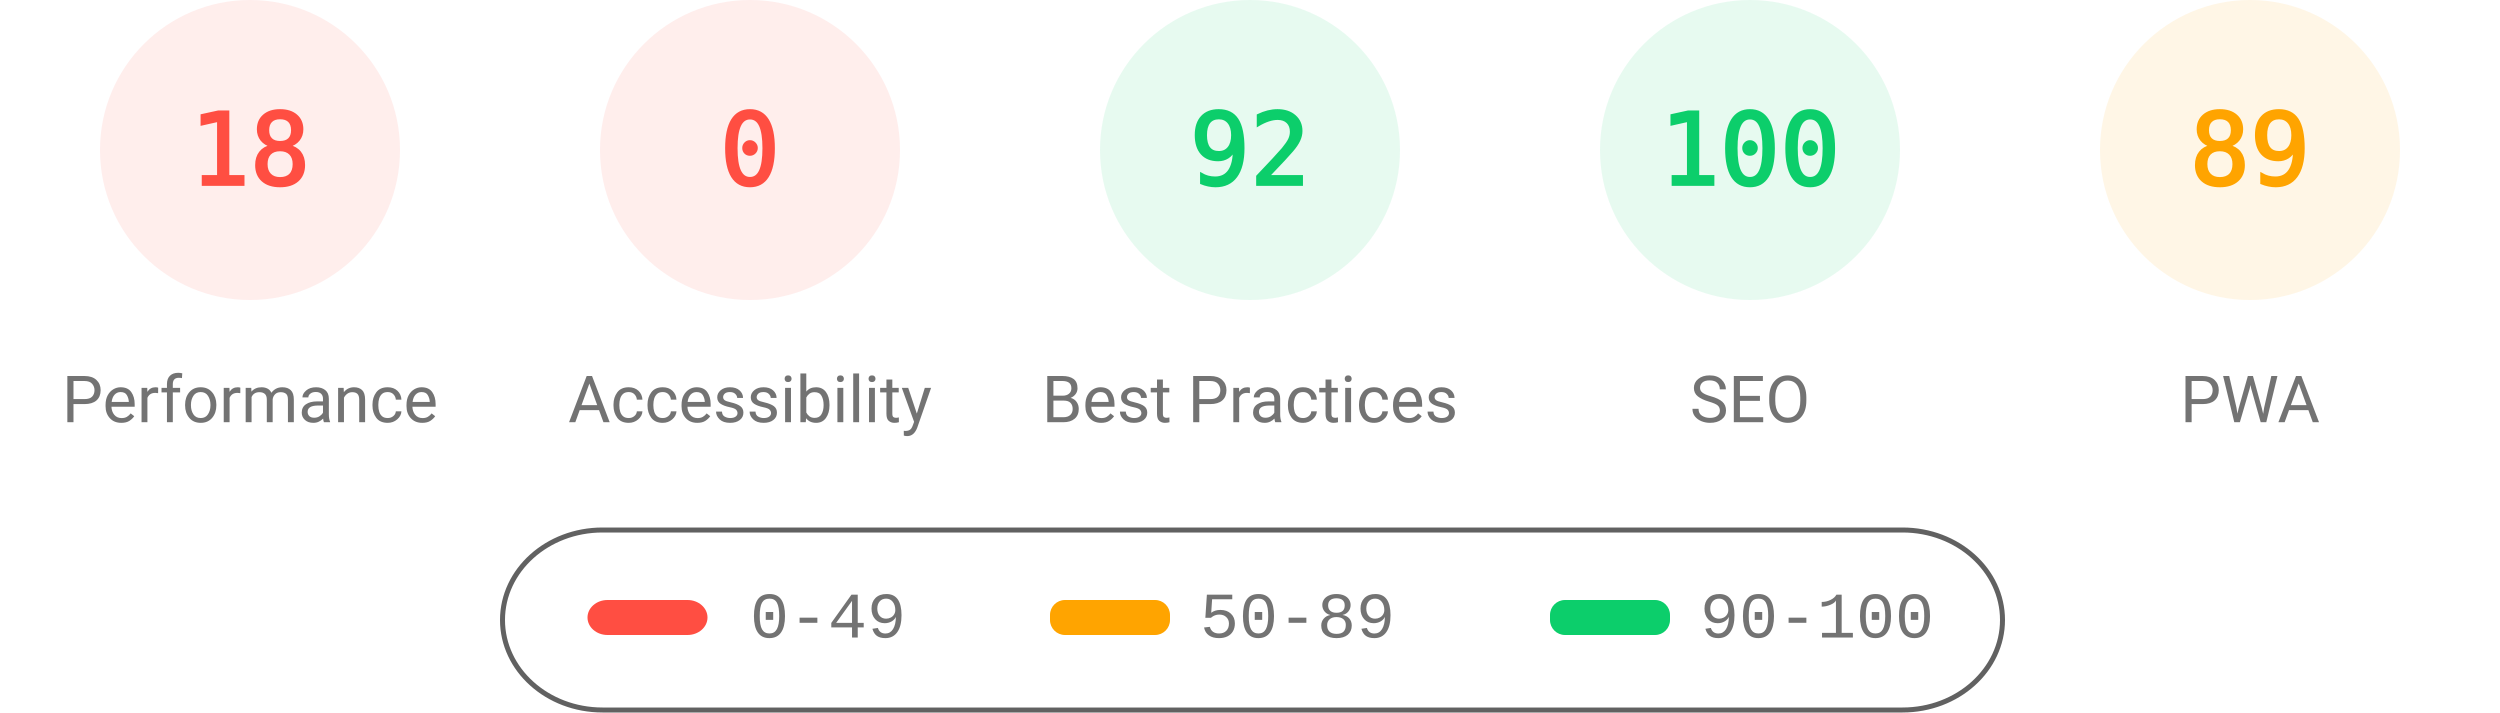
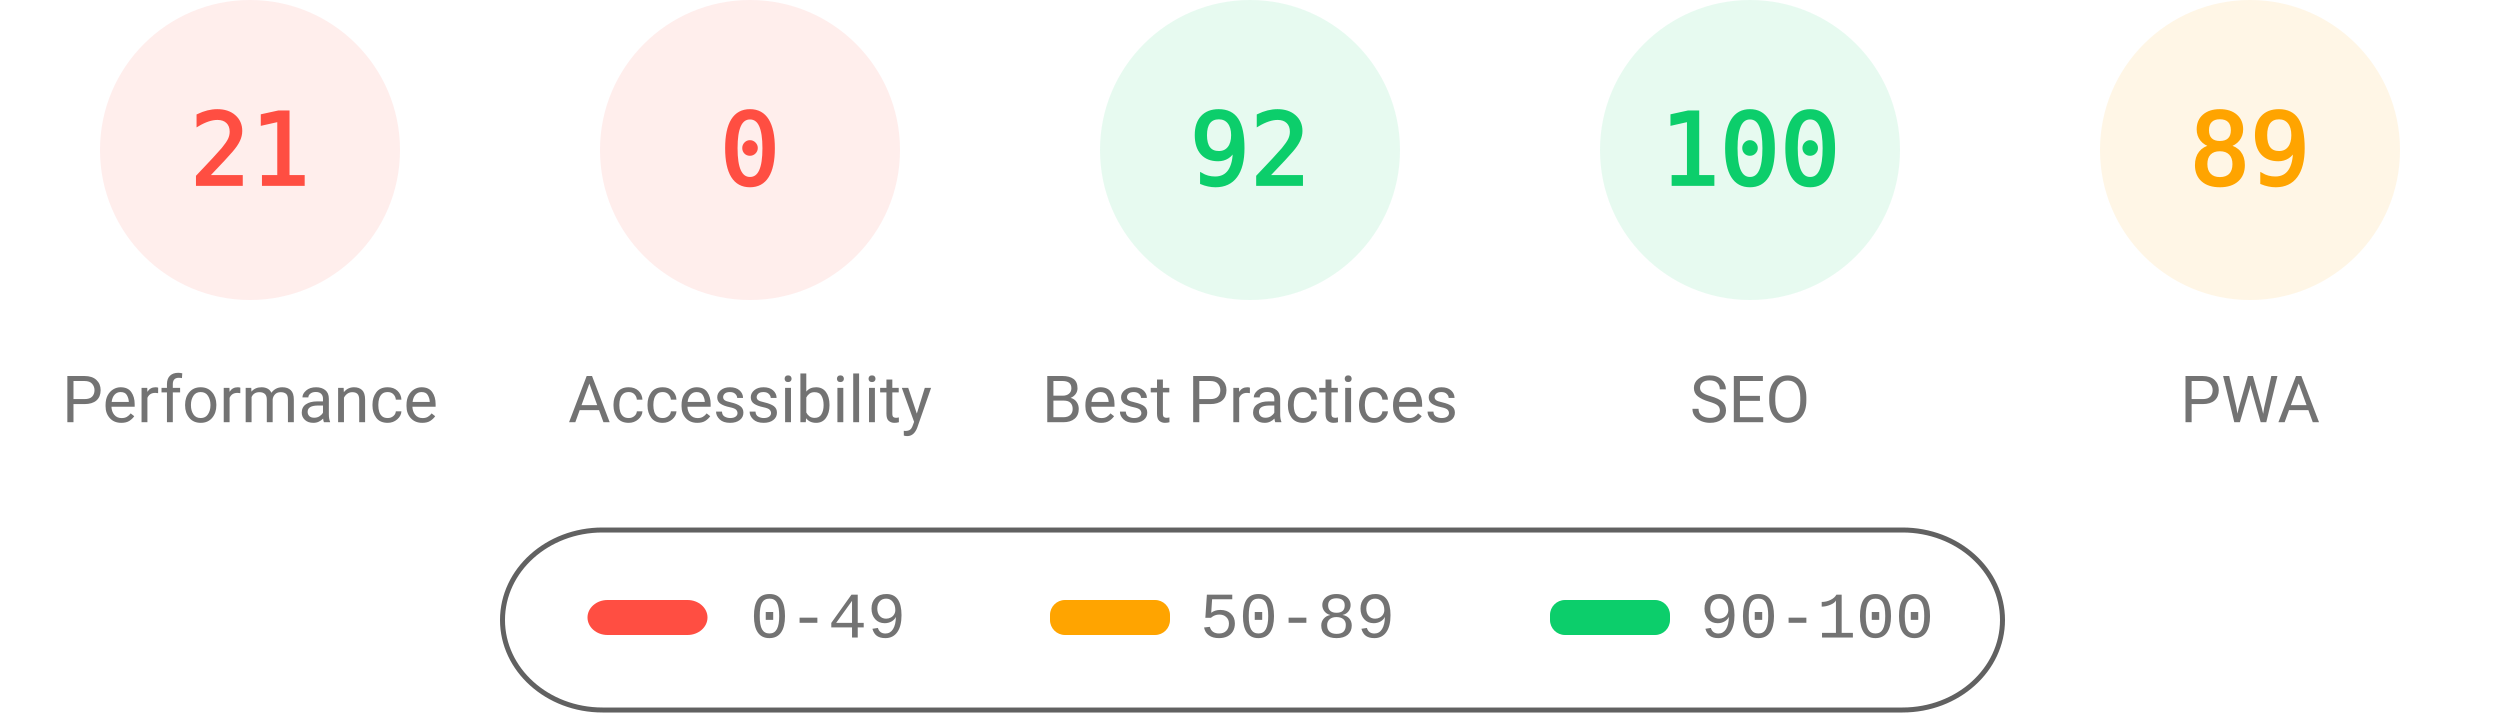
<svg xmlns="http://www.w3.org/2000/svg" fill="none" width="1000" height="285">
  <style>.gauge-base{opacity:.1}.gauge-arc{fill:none;animation-delay:250ms;stroke-linecap:round;transform:rotate(-90deg);transform-origin:100px 60px;animation:load-gauge 1s ease forwards}.guage-text{font-size:40px;font-family:monospace;text-align:center}.guage-red{color:#ff4e42;fill:#ff4e42;stroke:#ff4e42}.guage-orange{color:#ffa400;fill:#ffa400;stroke:#ffa400}.guage-green{color:#0cce6b;fill:#0cce6b;stroke:#0cce6b}.guage-undefined{color:#5c5c5c;fill:#5c5c5c;stroke:#5c5c5c}.guage-title{color:#737373;fill:#737373;stroke:none;font-size:26px;line-height:26px;font-family:Roboto,Halvetica,Arial,sans-serif}@keyframes load-gauge{from{stroke-dasharray:0 352.858}}</style>
  <svg class="guage-div guage-perf guage-red" viewBox="0 0 200 200" width="200" height="200">
    <circle class="gauge-base" r="56" cx="100" cy="60" stroke-width="8" />
-     <circle class="gauge-arc guage-arc-1" r="56" cx="100" cy="60" stroke-width="8" style="stroke-dasharray:63.334,351.858" />
-     <text class="guage-text" x="100" y="60" alignment-baseline="central" dominant-baseline="central" text-anchor="middle">18</text>
+     <circle class="gauge-arc guage-arc-1" r="56" cx="100" cy="60" stroke-width="8" style="stroke-dasharray:73.89,351.858" />
+     <text class="guage-text" x="100" y="60" alignment-baseline="central" dominant-baseline="central" text-anchor="middle">21</text>
    <text class="guage-title" x="100" y="160" alignment-baseline="central" dominant-baseline="central" text-anchor="middle">Performance</text>
  </svg>
  <svg class="guage-div guage-acc guage-red" viewBox="0 0 200 200" width="200" height="200" x="200">
    <circle class="gauge-base" r="56" cx="100" cy="60" stroke-width="8" />
    <circle class="gauge-arc guage-arc-2" r="56" cx="100" cy="60" stroke-width="8" style="stroke-dasharray:0,351.858" />
    <text class="guage-text" x="100" y="60" alignment-baseline="central" dominant-baseline="central" text-anchor="middle">0</text>
    <text class="guage-title" x="100" y="160" alignment-baseline="central" dominant-baseline="central" text-anchor="middle">Accessibility</text>
  </svg>
  <svg class="guage-div guage-best guage-green" viewBox="0 0 200 200" width="200" height="200" x="400">
    <circle class="gauge-base" r="56" cx="100" cy="60" stroke-width="8" />
    <circle class="gauge-arc guage-arc-3" r="56" cx="100" cy="60" stroke-width="8" style="stroke-dasharray:323.709,351.858" />
    <text class="guage-text" x="100" y="60" alignment-baseline="central" dominant-baseline="central" text-anchor="middle">92</text>
    <text class="guage-title" x="100" y="160" alignment-baseline="central" dominant-baseline="central" text-anchor="middle">Best Practices</text>
  </svg>
  <svg class="guage-div guage-seo guage-green" viewBox="0 0 200 200" width="200" height="200" x="600">
    <circle class="gauge-base" r="56" cx="100" cy="60" stroke-width="8" />
    <circle class="gauge-arc guage-arc-4" r="56" cx="100" cy="60" stroke-width="8" style="stroke-dasharray:351.858,351.858" />
    <text class="guage-text" x="100" y="60" alignment-baseline="central" dominant-baseline="central" text-anchor="middle">100</text>
    <text class="guage-title" x="100" y="160" alignment-baseline="central" dominant-baseline="central" text-anchor="middle">SEO</text>
  </svg>
  <svg class="guage-div guage-pwa guage-orange" viewBox="0 0 200 200" width="200" height="200" x="800">
    <circle class="gauge-base" r="56" cx="100" cy="60" stroke-width="8" />
    <circle class="gauge-arc guage-arc-4" r="56" cx="100" cy="60" stroke-width="8" style="stroke-dasharray:313.154,351.858" />
    <text class="guage-text" x="100" y="60" alignment-baseline="central" dominant-baseline="central" text-anchor="middle">89</text>
    <text class="guage-title" x="100" y="160" alignment-baseline="central" dominant-baseline="central" text-anchor="middle">PWA</text>
  </svg>
  <svg width="604" height="76" x="200" y="210">
    <path fill="none" id="canvas_background" d="M-1-1h604v80H-1z" />
    <rect fill-opacity="0" stroke="#616161" stroke-width="2" rx="40" id="svg_2" height="72" width="600" y="2" x="1" fill="#000" />
    <rect stroke="#000" rx="8" id="svg_3" height="14" width="48" y="30" x="35" stroke-opacity="null" stroke-width="0" fill="#ff4e42" />
    <rect stroke="#000" rx="6" id="svg_4" height="14" width="48" y="30" x="220" stroke-opacity="null" stroke-width="0" fill="#ffa400" />
    <rect stroke="#000" rx="6" id="svg_5" height="14" width="48" y="30" x="420" stroke-opacity="null" stroke-width="0" fill="#0cce6b" />
    <text xml:space="preserve" text-anchor="start" font-family="'Courier New', Courier, monospace" font-size="26" id="svg_6" y="45" x="100" stroke-opacity="null" stroke-width="0" stroke="#000" fill="#737373">0-49</text>
    <text xml:space="preserve" text-anchor="start" font-family="'Courier New', Courier, monospace" font-size="26" id="svg_7" y="45" x="280" stroke-opacity="null" stroke-width="0" stroke="#000" fill="#737373">50-89</text>
    <text xml:space="preserve" text-anchor="start" font-family="'Courier New', Courier, monospace" font-size="26" id="svg_8" y="45" x="480" stroke-opacity="null" stroke-width="0" stroke="#000" fill="#737373">90-100</text>
  </svg>
</svg>
